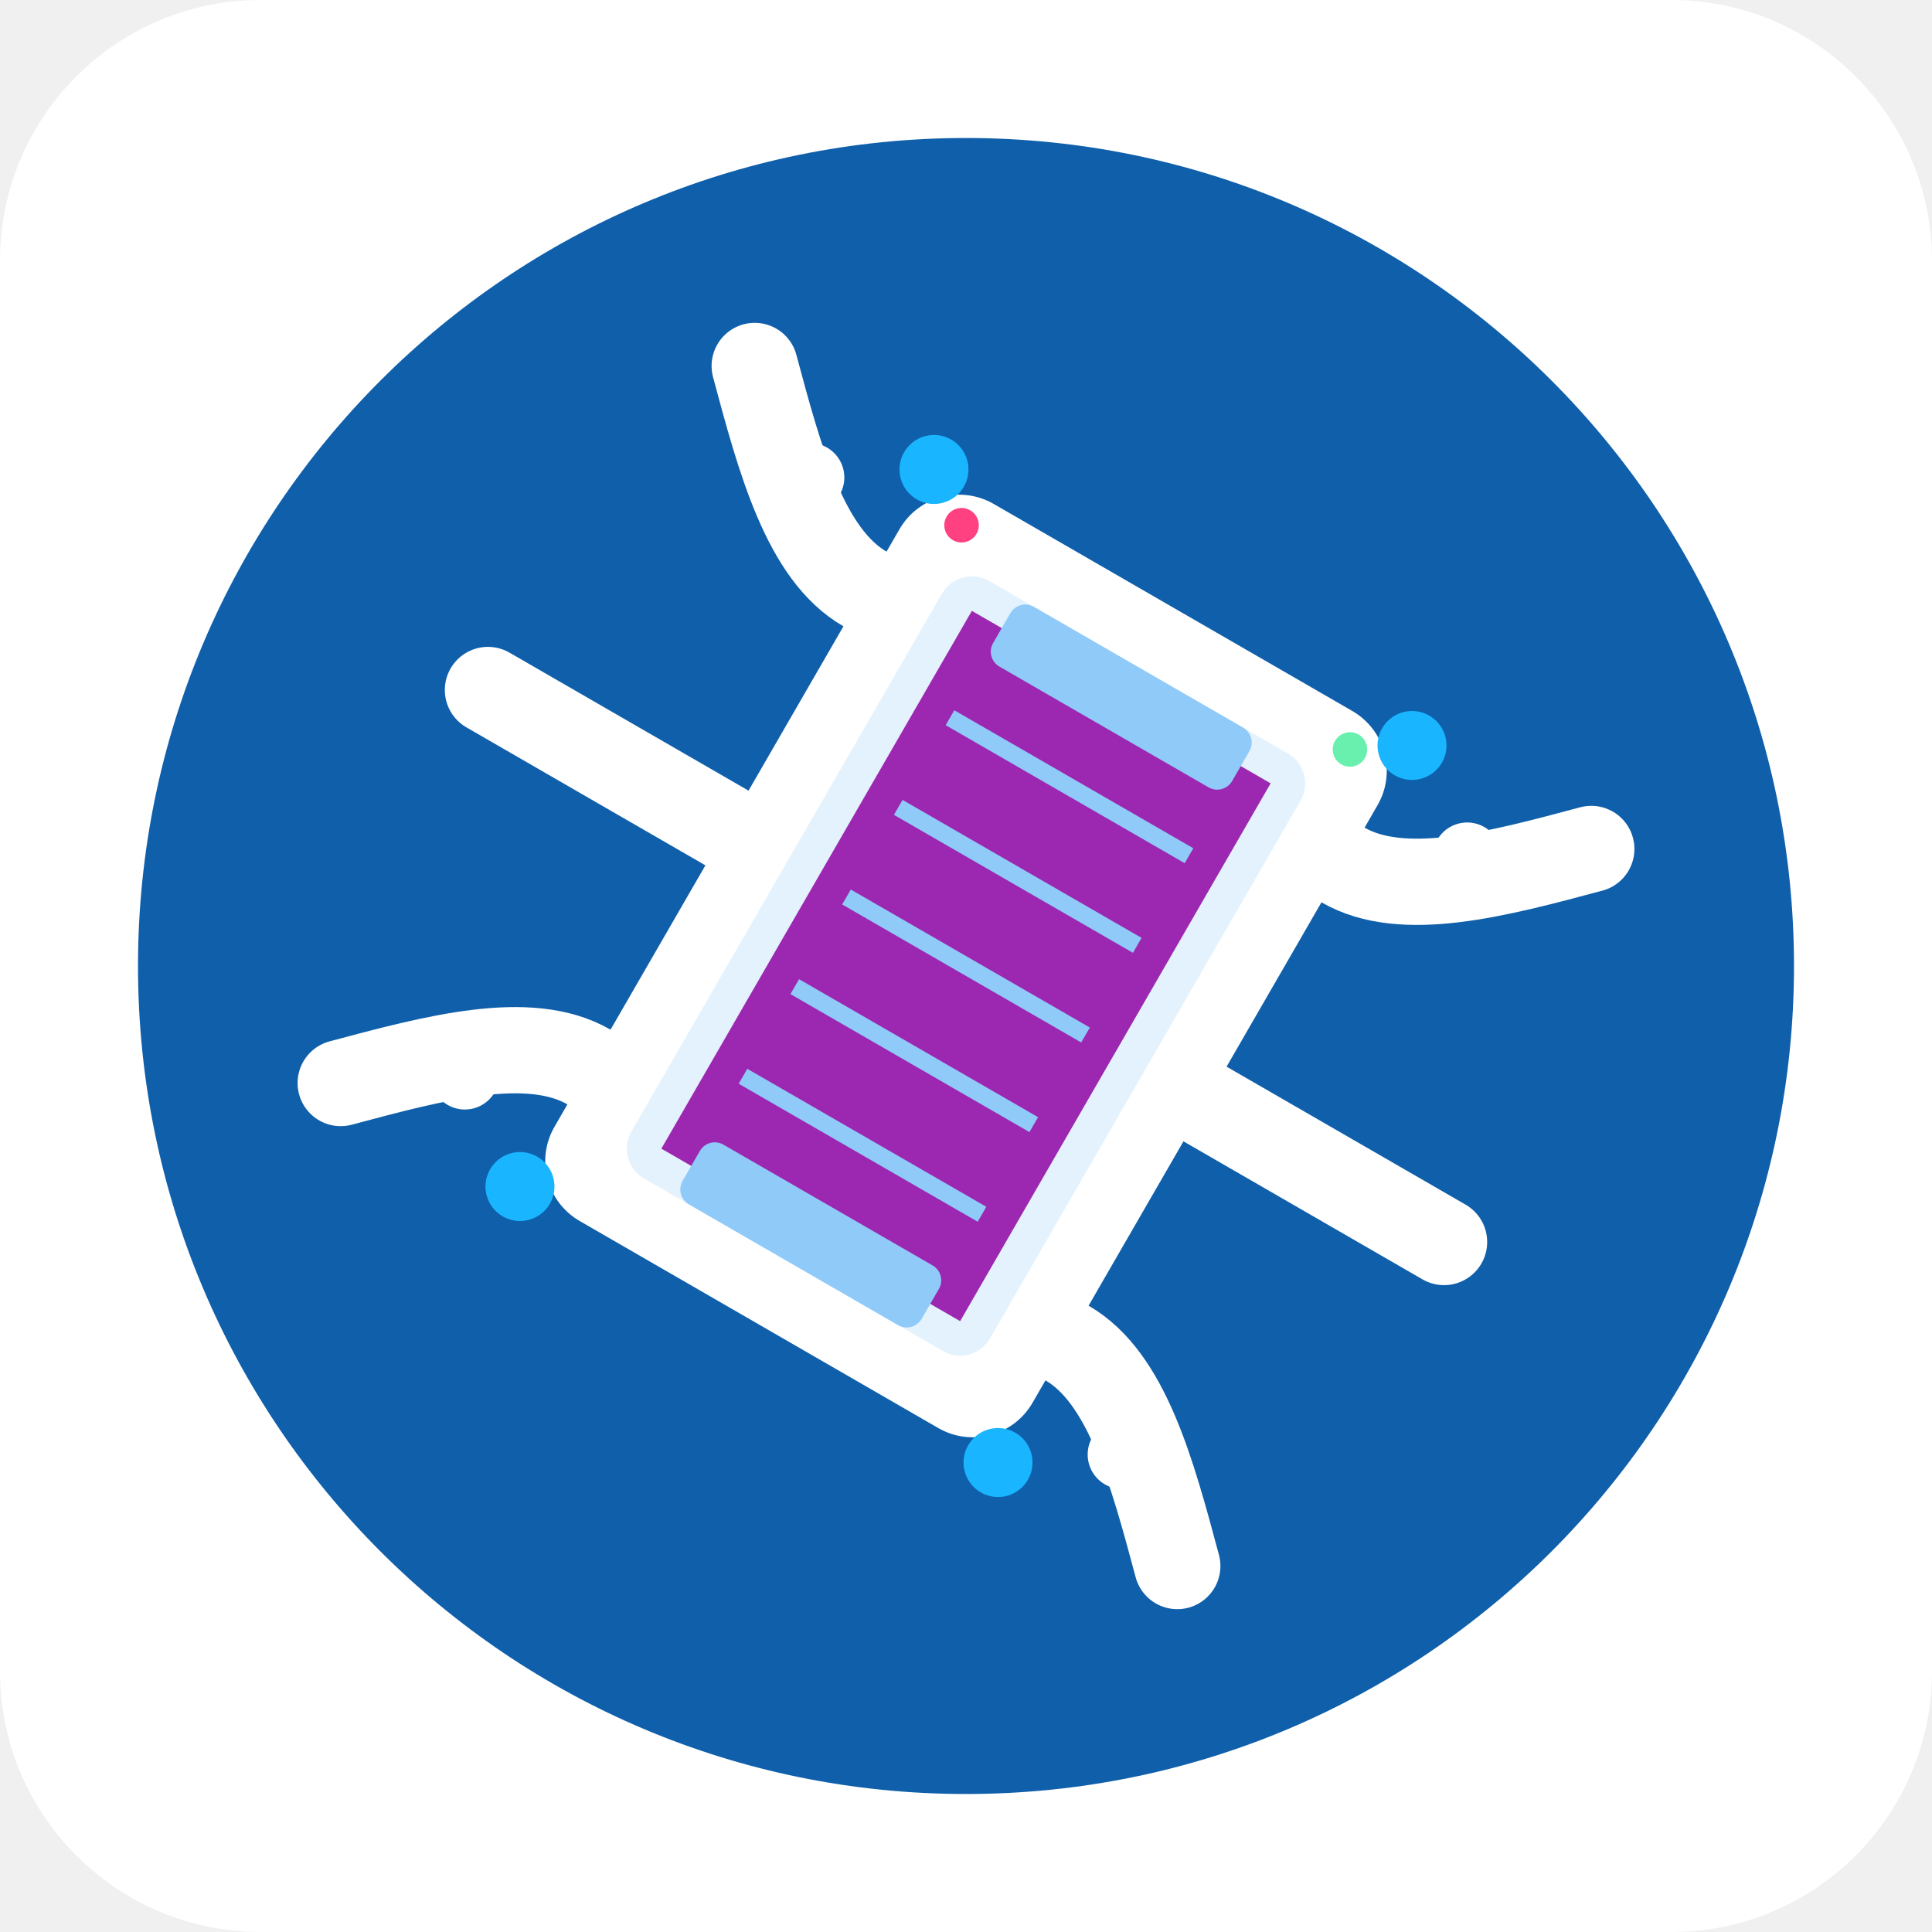
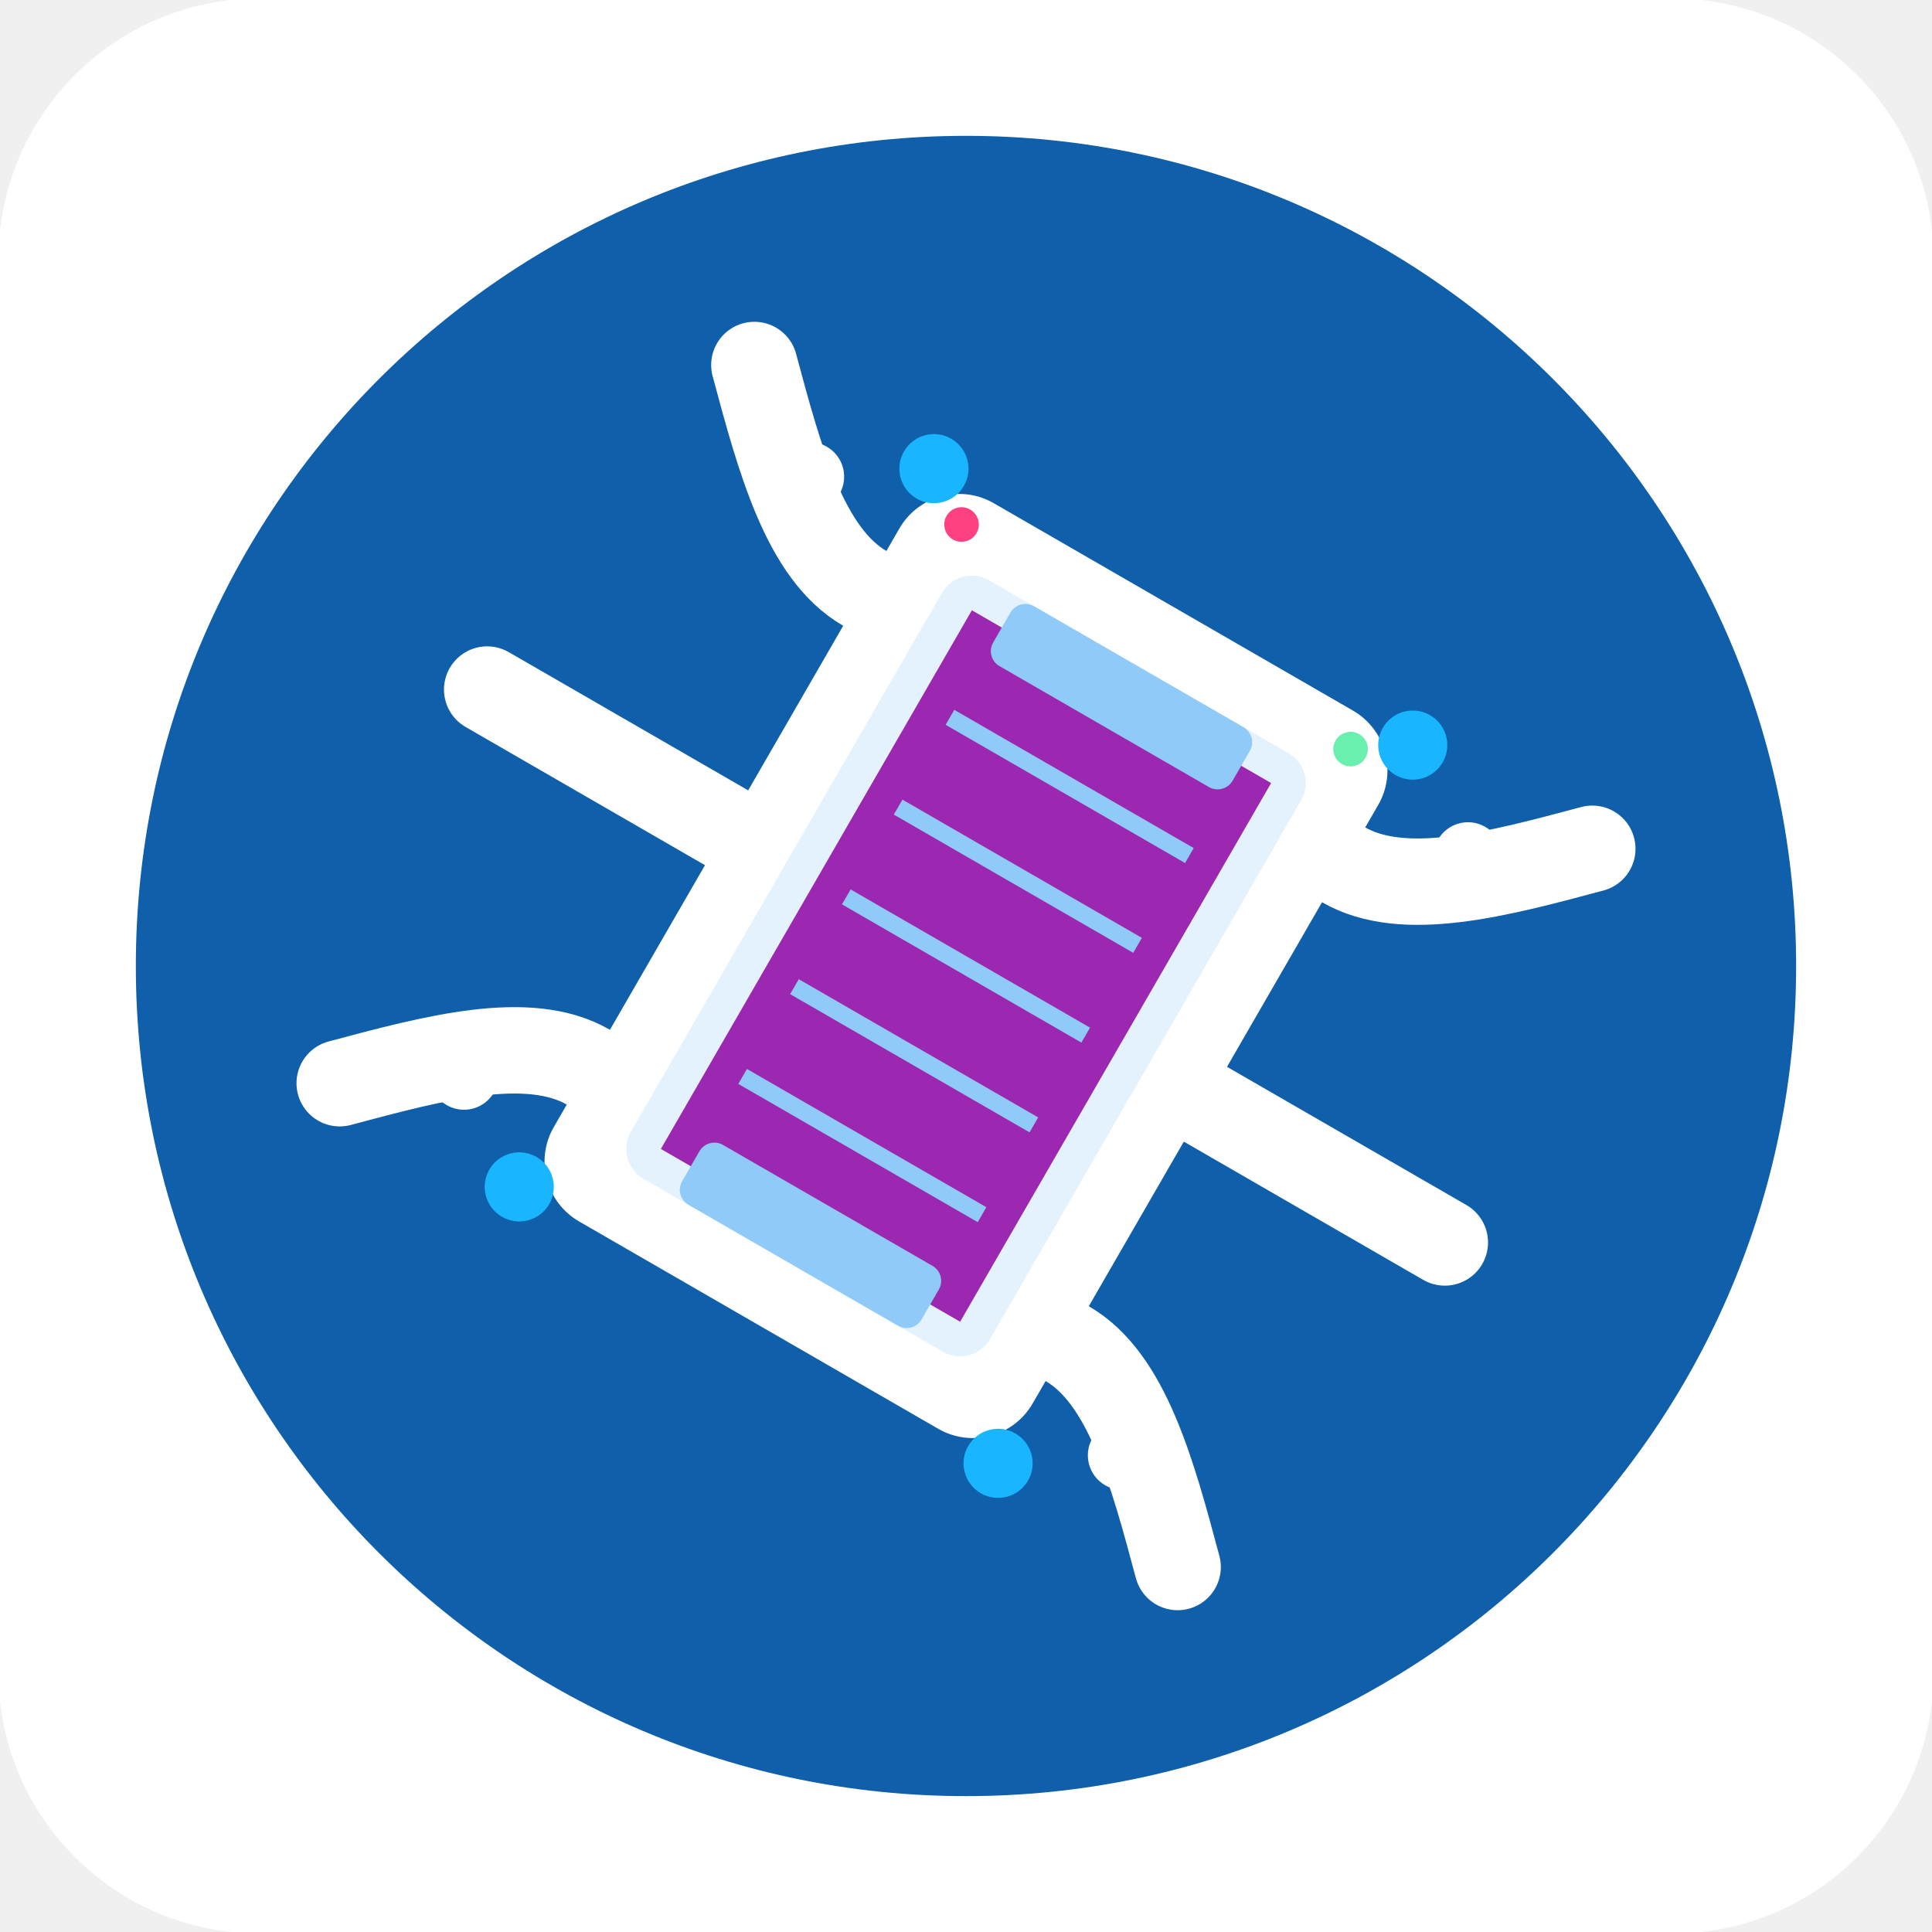
- <svg xmlns="http://www.w3.org/2000/svg" viewBox="0 0 1282.087 1282.087" version="1.1" id="svg19" width="1282.087" height="1282.087">
+ <svg xmlns="http://www.w3.org/2000/svg" viewBox="0 0 1280 1280" version="1.1" id="svg19" width="1280" height="1280">
  <defs id="defs19" />
-   <g id="g4" transform="scale(22.89441)">
-     <rect style="fill:#ffffff;fill-opacity:1;stroke-width:5.669;stroke-linecap:round" id="rect4" width="56" height="56" x="0" y="0" rx="7.559" ry="7.559" />
-     <g id="g2" transform="translate(4,4)">
-       <circle cx="24" cy="24" r="24" fill="#2196F3" id="circle1" style="fill:#0f5fab;fill-opacity:1" />
-       <g id="g1" transform="rotate(30,24,24)">
-         <rect x="16" y="12" width="16" height="24" rx="2" fill="#ffffff" id="rect1" ry="2" />
-         <rect x="18" y="14" width="12" height="20" rx="1" fill="#e3f2fd" id="rect2" ry="1" />
-         <rect x="19" y="15" width="10" height="18" fill="#1976D2" id="rect3" style="fill:#9c27b0;fill-opacity:1" />
-         <line x1="20" y1="18" x2="28" y2="18" stroke="#90caf9" stroke-width="0.5" id="line3" />
-         <line x1="20" y1="21" x2="28" y2="21" stroke="#90caf9" stroke-width="0.5" id="line4" />
-         <line x1="20" y1="24" x2="28" y2="24" stroke="#90caf9" stroke-width="0.5" id="line5" />
-         <line x1="20" y1="27" x2="28" y2="27" stroke="#90caf9" stroke-width="0.5" id="line6" />
-         <line x1="20" y1="30" x2="28" y2="30" stroke="#90caf9" stroke-width="0.5" id="line7" />
-         <circle cx="16" cy="12" r="1" fill="#1976D2" id="circle7" style="fill:#19b5ff;fill-opacity:1" />
-         <circle cx="32" cy="12" r="1" fill="#1976D2" id="circle8" style="fill:#19b5ff;fill-opacity:1" />
-         <circle cx="16" cy="36" r="1" fill="#1976D2" id="circle9" style="fill:#19b5ff;fill-opacity:1" />
-         <circle cx="32" cy="36" r="1" fill="#1976D2" id="circle10" style="fill:#19b5ff;fill-opacity:1" />
-         <path d="m 32,16 c 2,0 4,-2 6,-4" stroke="#ffffff" stroke-width="2.5" stroke-linecap="round" id="path10" />
-         <circle cx="35" cy="14" r="1" fill="#ffffff" id="circle11" />
-         <path d="m 32,24 c 3,0 5,0 8,0" stroke="#ffffff" stroke-width="2.5" stroke-linecap="round" id="path11" />
-         <circle cx="36" cy="24" r="1" fill="#ffffff" id="circle12" />
-         <path d="m 32,32 c 2,0 4,2 6,4" stroke="#ffffff" stroke-width="2.5" stroke-linecap="round" id="path12" />
-         <circle cx="35" cy="34" r="1" fill="#ffffff" id="circle13" />
-         <path d="m 16,16 c -2,0 -4,-2 -6,-4" stroke="#ffffff" stroke-width="2.5" stroke-linecap="round" id="path13" />
-         <circle cx="13" cy="14" r="1" fill="#ffffff" id="circle14" />
-         <path d="m 16,24 c -3,0 -5,0 -8,0" stroke="#ffffff" stroke-width="2.5" stroke-linecap="round" id="path14" />
-         <circle cx="12" cy="24" r="1" fill="#ffffff" id="circle15" />
-         <path d="m 16,32 c -2,0 -4,2 -6,4" stroke="#ffffff" stroke-width="2.5" stroke-linecap="round" id="path15" />
-         <circle cx="13" cy="34" r="1" fill="#ffffff" id="circle16" />
-         <circle cx="17.5" cy="13" r="0.5" fill="#ff4081" id="circle17" />
-         <circle cx="30.5" cy="13" r="0.5" fill="#69f0ae" id="circle18" />
-         <rect x="20" y="32" width="8" height="2" fill="#90caf9" rx="0.5" id="rect18" ry="0.5" />
-         <rect x="20" y="14" width="8" height="2" fill="#90caf9" rx="0.5" id="rect19" ry="0.5" />
-       </g>
+   <rect style="fill:#ffffff;fill-opacity:1;stroke-width:129.795;stroke-linecap:round" id="rect4" width="1282.087" height="1282.087" x="-1.043" y="-1.043" rx="173.06" ry="173.06" />
+   <g id="g2" transform="matrix(22.89441,0,0,22.89441,91.57764,91.57764)">
+     <circle cx="23.954" cy="23.954" fill="#2196F3" id="circle1" style="fill:#0f5fab;fill-opacity:1" r="24.023" />
+     <g id="g1" transform="rotate(30,24.06226,23.89216)">
+       <rect x="16" y="12" width="16" height="24" rx="2" fill="#ffffff" id="rect1" ry="2" />
+       <rect x="18" y="14" width="12" height="20" rx="1" fill="#e3f2fd" id="rect2" ry="1" />
+       <rect x="19" y="15" width="10" height="18" fill="#1976D2" id="rect3" style="fill:#9c27b0;fill-opacity:1" />
+       <line x1="20" y1="18" x2="28" y2="18" stroke="#90caf9" stroke-width="0.5" id="line3" />
+       <line x1="20" y1="21" x2="28" y2="21" stroke="#90caf9" stroke-width="0.5" id="line4" />
+       <line x1="20" y1="24" x2="28" y2="24" stroke="#90caf9" stroke-width="0.5" id="line5" />
+       <line x1="20" y1="27" x2="28" y2="27" stroke="#90caf9" stroke-width="0.5" id="line6" />
+       <line x1="20" y1="30" x2="28" y2="30" stroke="#90caf9" stroke-width="0.5" id="line7" />
+       <circle cx="16" cy="12" r="1" fill="#1976D2" id="circle7" style="fill:#19b5ff;fill-opacity:1" />
+       <circle cx="32" cy="12" r="1" fill="#1976D2" id="circle8" style="fill:#19b5ff;fill-opacity:1" />
+       <circle cx="16" cy="36" r="1" fill="#1976D2" id="circle9" style="fill:#19b5ff;fill-opacity:1" />
+       <circle cx="32" cy="36" r="1" fill="#1976D2" id="circle10" style="fill:#19b5ff;fill-opacity:1" />
+       <path d="m 32,16 c 2,0 4,-2 6,-4" stroke="#ffffff" stroke-width="2.5" stroke-linecap="round" id="path10" />
+       <circle cx="35" cy="14" r="1" fill="#ffffff" id="circle11" />
+       <path d="m 32,24 c 3,0 5,0 8,0" stroke="#ffffff" stroke-width="2.5" stroke-linecap="round" id="path11" />
+       <circle cx="36" cy="24" r="1" fill="#ffffff" id="circle12" />
+       <path d="m 32,32 c 2,0 4,2 6,4" stroke="#ffffff" stroke-width="2.5" stroke-linecap="round" id="path12" />
+       <circle cx="35" cy="34" r="1" fill="#ffffff" id="circle13" />
+       <path d="m 16,16 c -2,0 -4,-2 -6,-4" stroke="#ffffff" stroke-width="2.5" stroke-linecap="round" id="path13" />
+       <circle cx="13" cy="14" r="1" fill="#ffffff" id="circle14" />
+       <path d="m 16,24 c -3,0 -5,0 -8,0" stroke="#ffffff" stroke-width="2.5" stroke-linecap="round" id="path14" />
+       <circle cx="12" cy="24" r="1" fill="#ffffff" id="circle15" />
+       <path d="m 16,32 c -2,0 -4,2 -6,4" stroke="#ffffff" stroke-width="2.5" stroke-linecap="round" id="path15" />
+       <circle cx="13" cy="34" r="1" fill="#ffffff" id="circle16" />
+       <circle cx="17.5" cy="13" r="0.5" fill="#ff4081" id="circle17" />
+       <circle cx="30.5" cy="13" r="0.5" fill="#69f0ae" id="circle18" />
+       <rect x="20" y="32" width="8" height="2" fill="#90caf9" rx="0.5" id="rect18" ry="0.5" />
+       <rect x="20" y="14" width="8" height="2" fill="#90caf9" rx="0.5" id="rect19" ry="0.5" />
    </g>
  </g>
</svg>
